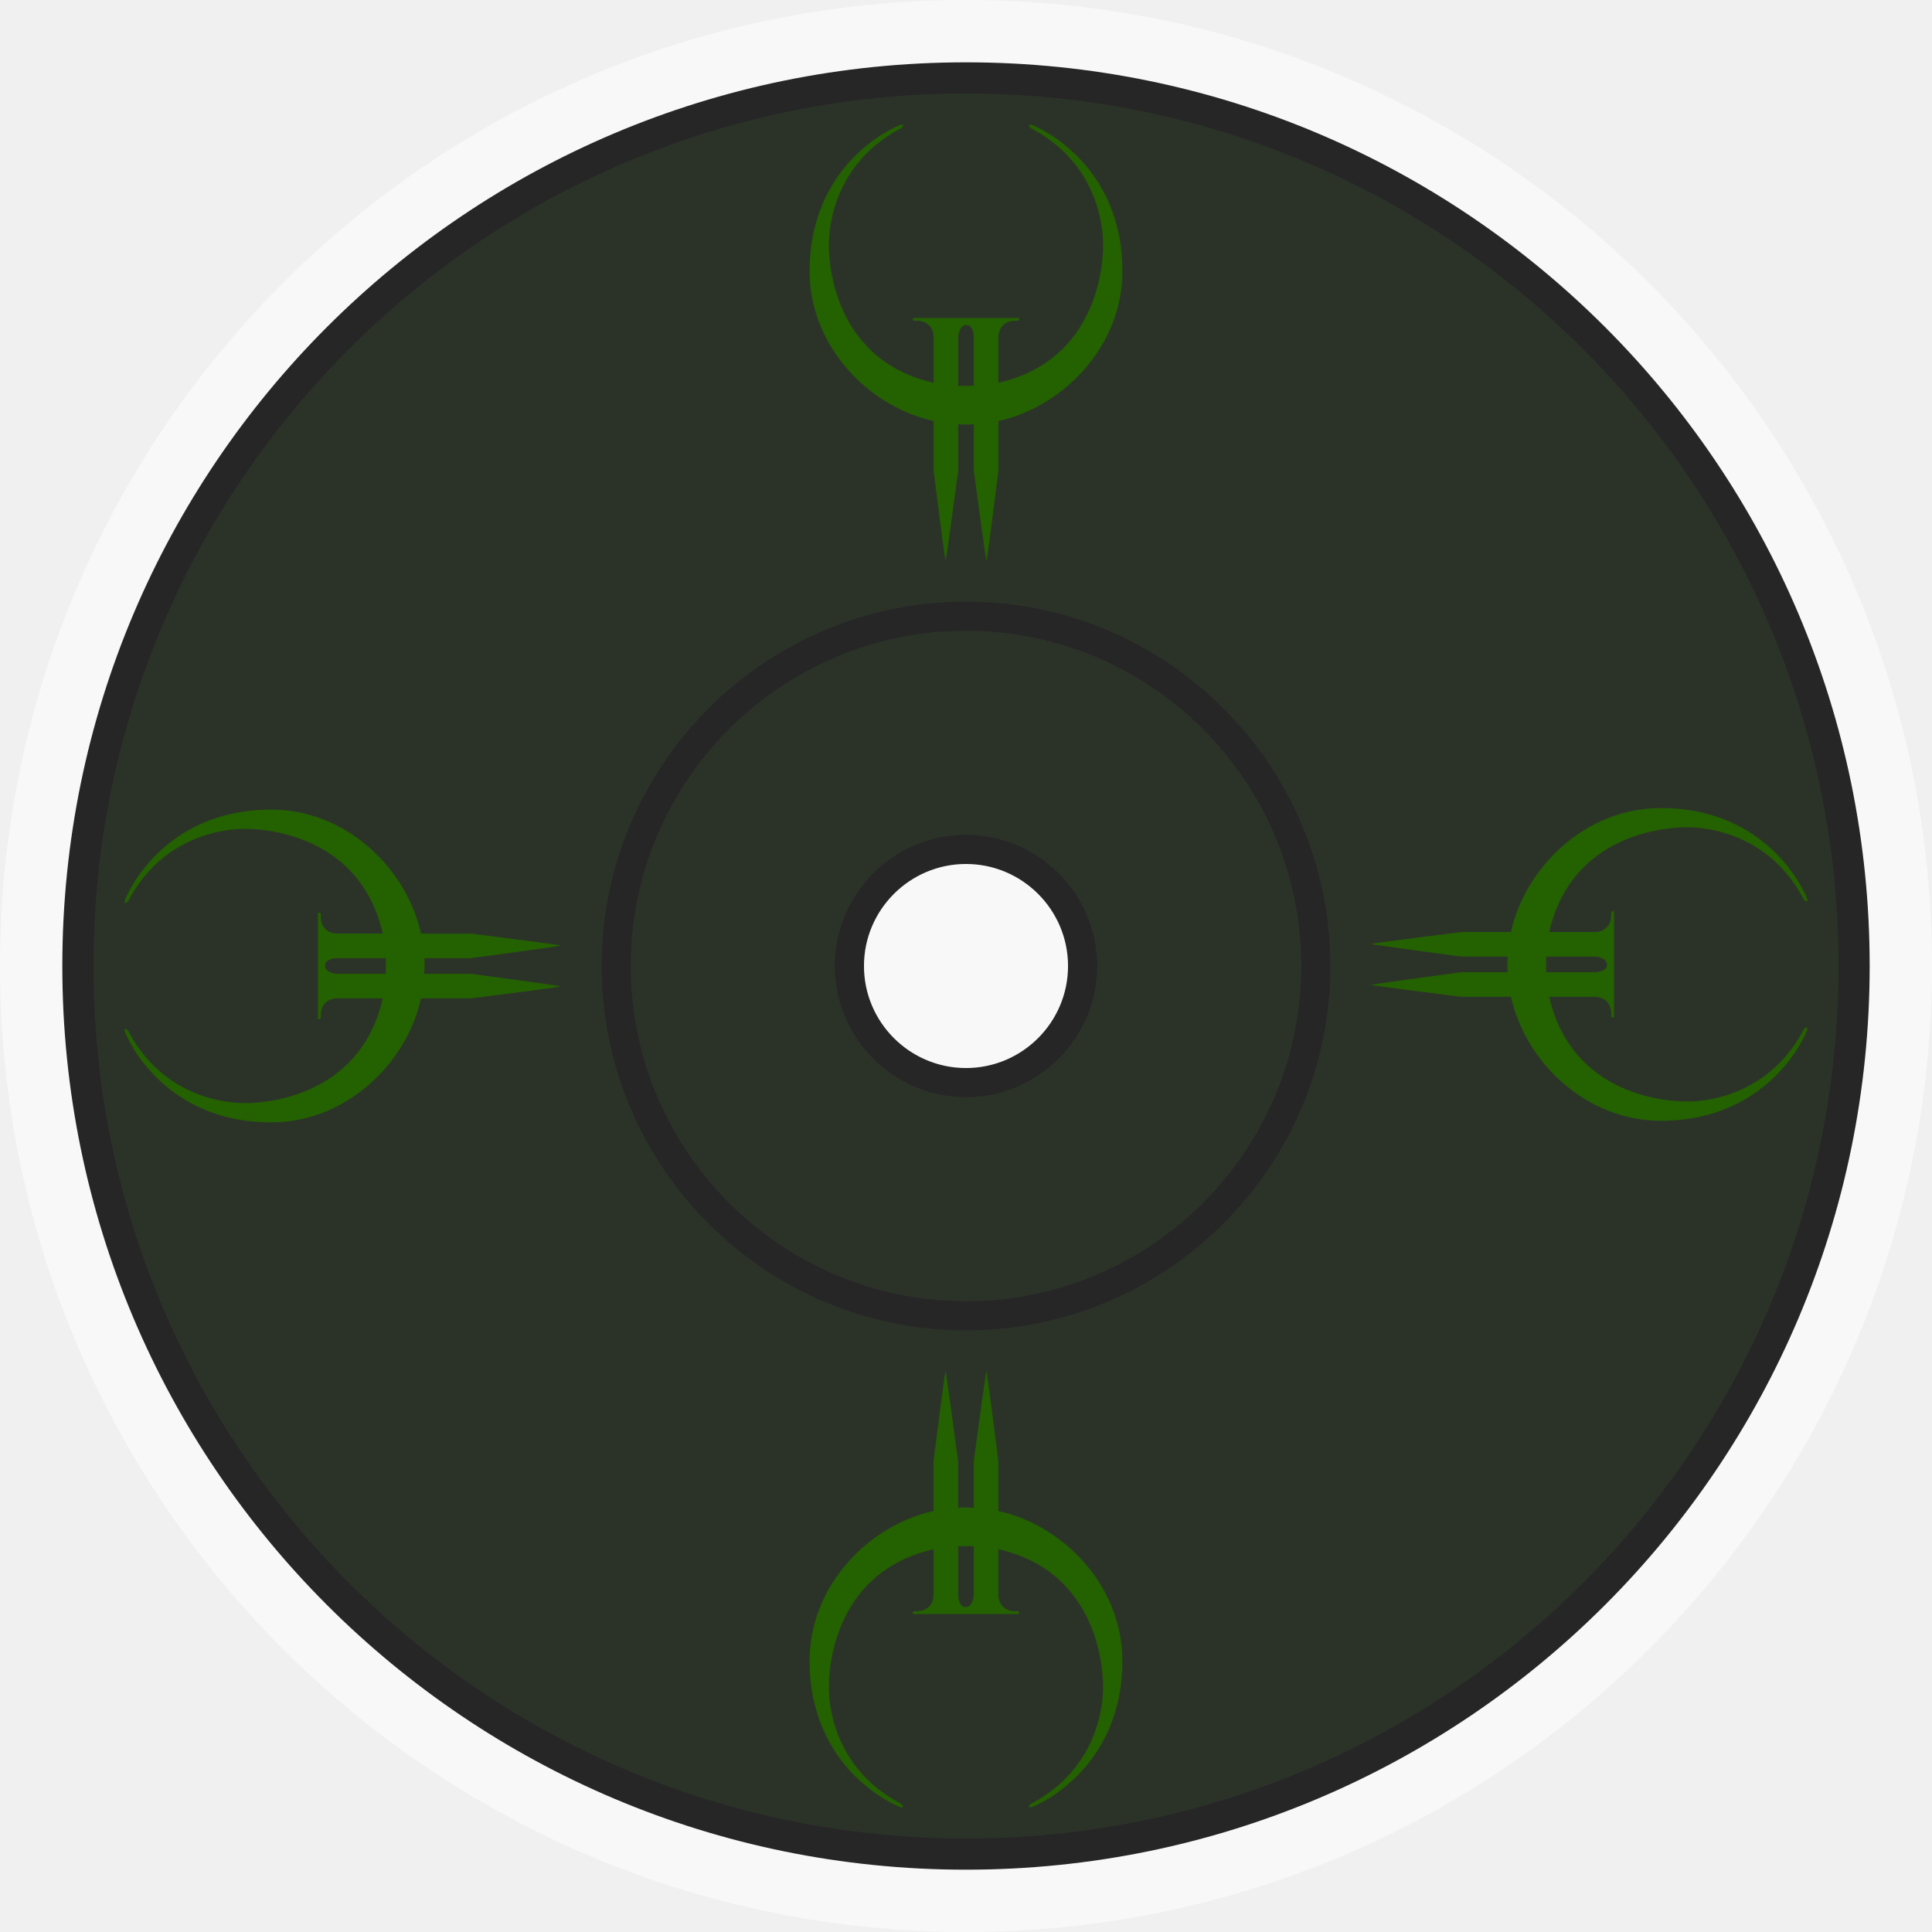
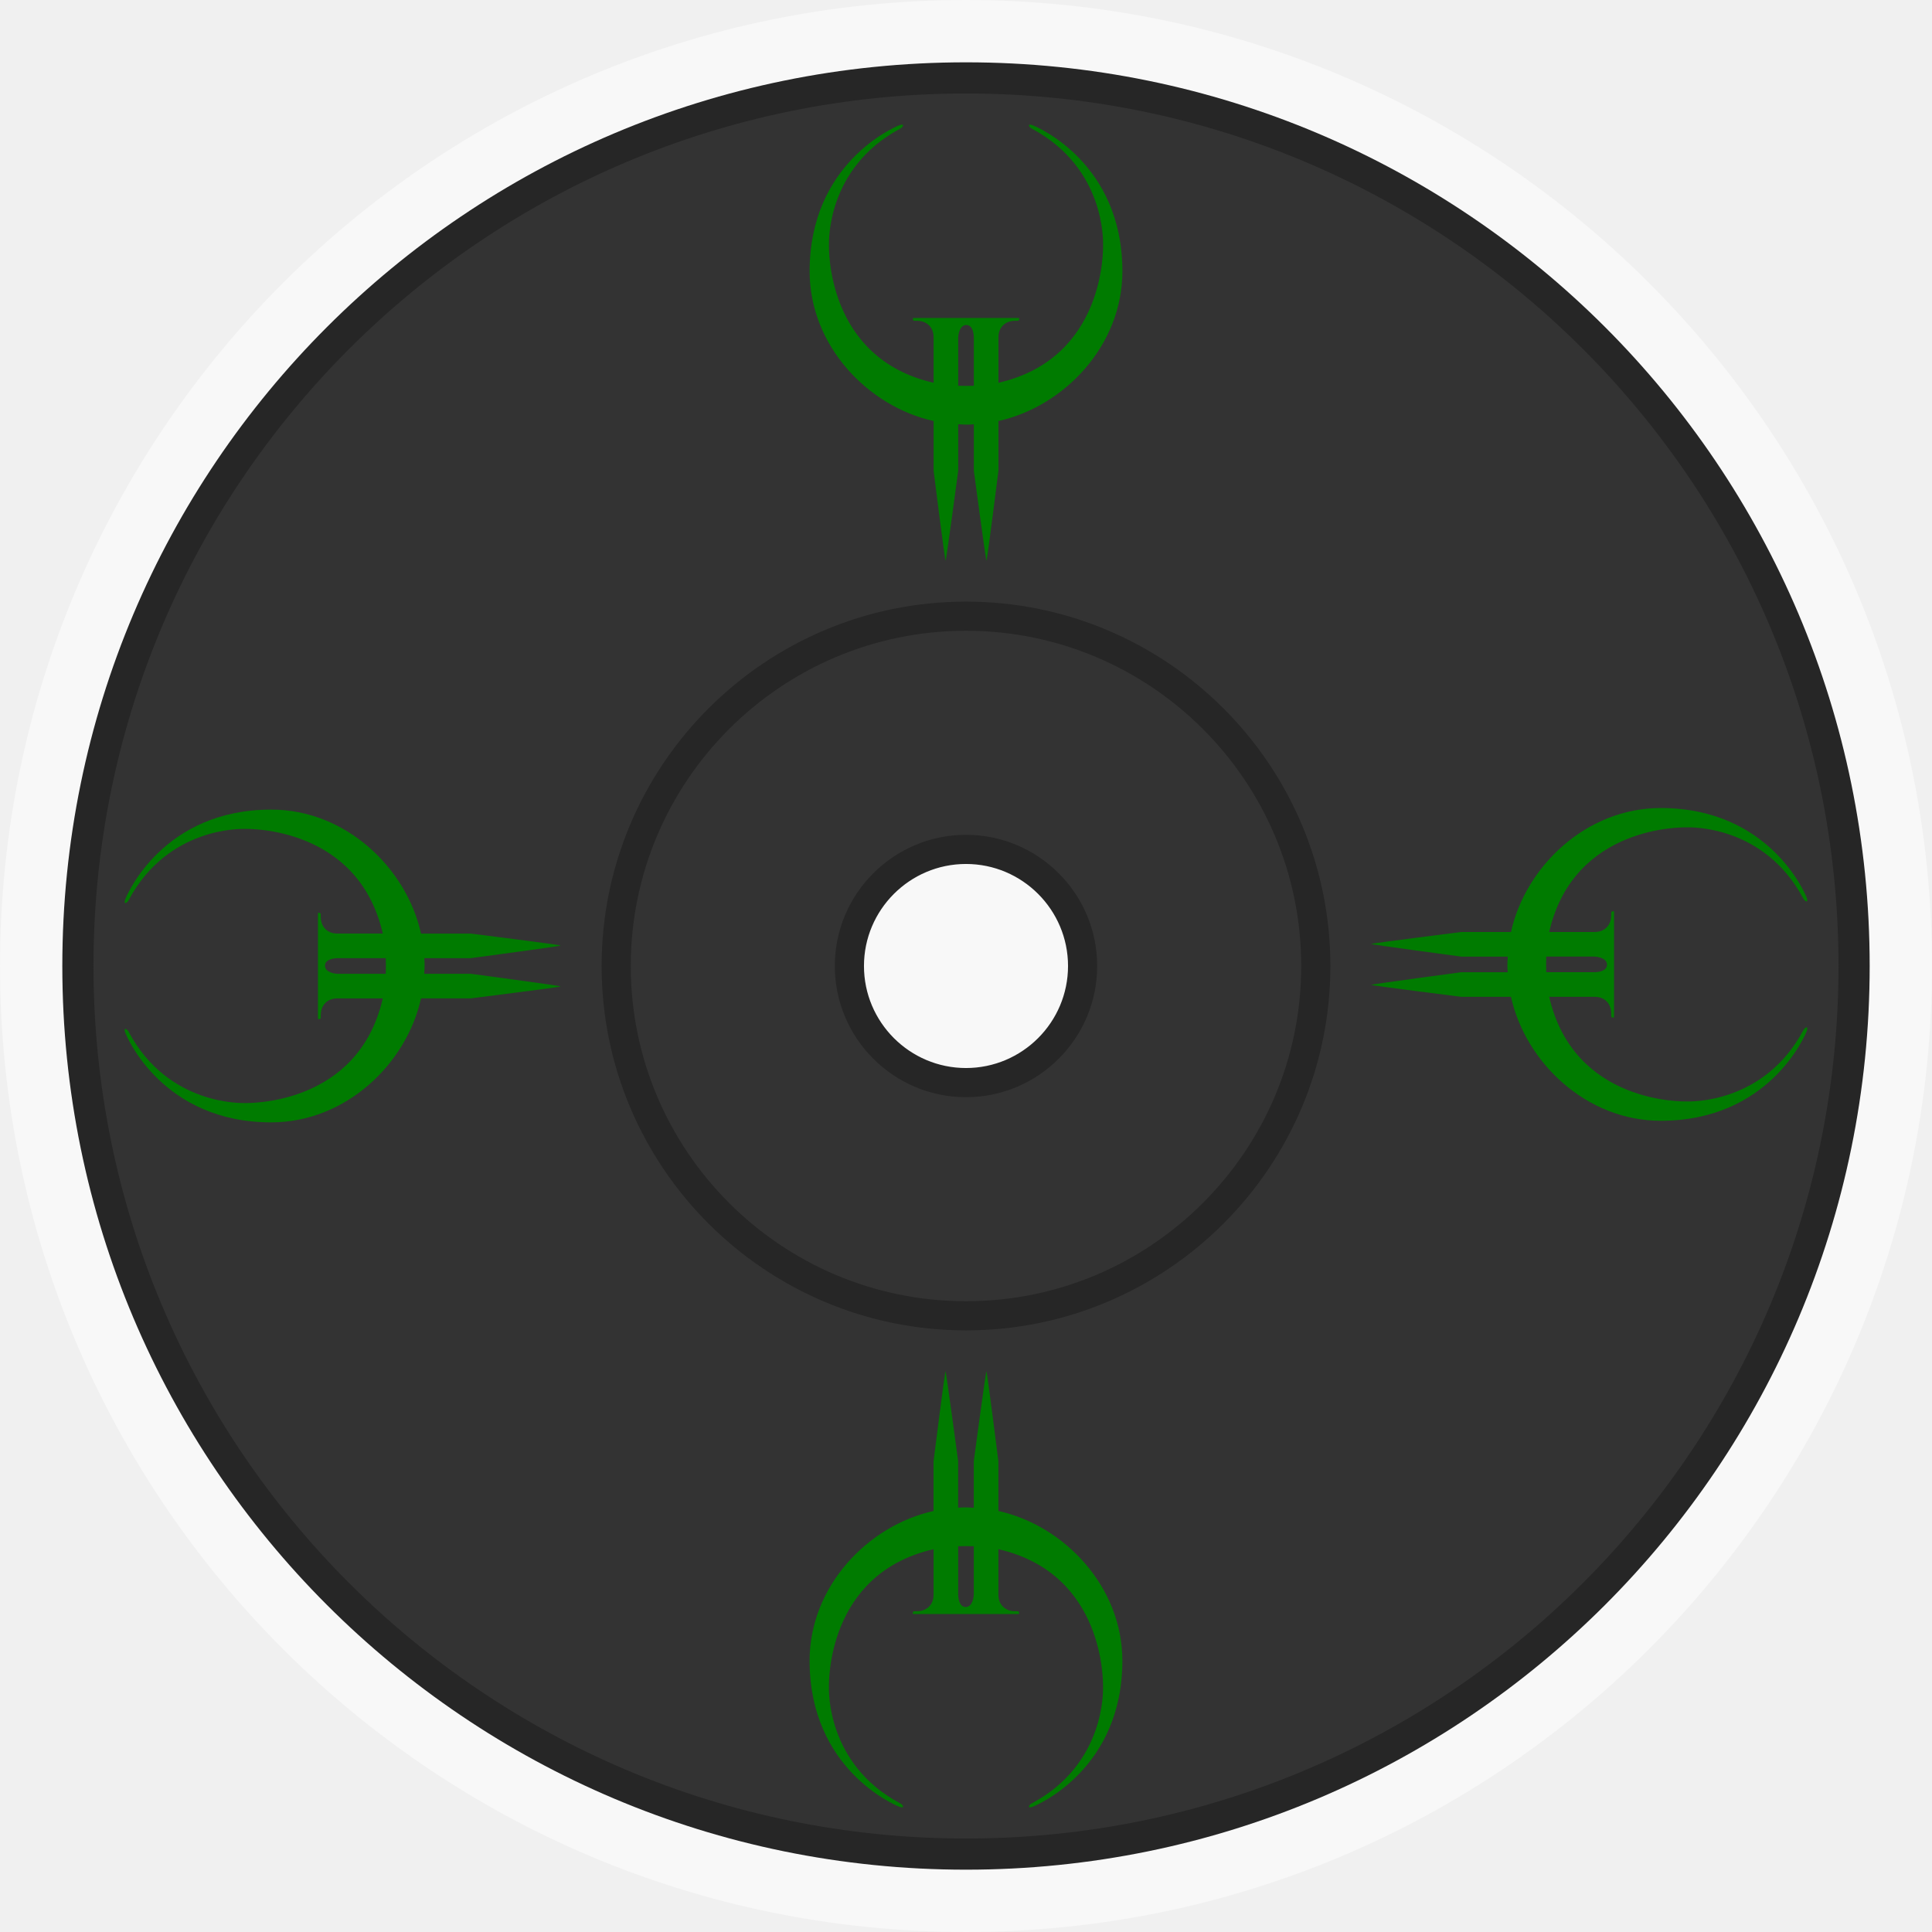
- <svg xmlns="http://www.w3.org/2000/svg" version="1.1" id="svg2" x="0px" y="0px" width="330.666px" height="330.666px" viewBox="0 0 330.666 330.666" enable-background="new 0 0 330.666 330.666" xml:space="preserve">
-   <g id="g22">
- </g>
-   <g id="g20">
-     <g id="g34">
-       <g id="g32" opacity="0.5">
-         <g id="g30" transform="translate(252,128)">
-           <path id="path28" fill="#FFFFFF" d="M78.666,37.333c0,91.311-74.021,165.333-165.333,165.333      C-177.978,202.666-252,128.644-252,37.333C-252-53.978-177.977-128-86.667-128C4.643-128,78.666-53.977,78.666,37.333" />
+ <svg xmlns="http://www.w3.org/2000/svg" viewBox="0 0 330.667 330.667" height="330.667" width="330.667" xml:space="preserve" id="svg2" version="1.1">
+   <defs id="defs6">
+     <clipPath id="clipPath18" clipPathUnits="userSpaceOnUse">
+       <path id="path16" d="M 0,256 H 256 V 0 H 0 Z" />
+     </clipPath>
+     <clipPath id="clipPath26" clipPathUnits="userSpaceOnUse">
+       <path id="path24" d="M 4,252 H 252 V 4 H 4 Z" />
+     </clipPath>
+   </defs>
+   <g transform="matrix(1.333333,0,0,-1.333333,-5.333333,336)" id="g10">
+     <g id="g12">
+       <g clip-path="url(#clipPath18)" id="g14">
+         <g id="g20">
+           <g id="g22" />
+           <g id="g34">
+             <g style="opacity:0.5" id="g32" clip-path="url(#clipPath26)">
+               <g id="g30" transform="translate(252,128)">
+                 <path id="path28" style="fill:#ffffff;fill-opacity:1;fill-rule:nonzero;stroke:none" d="m 0,0 c 0,-68.483 -55.517,-124 -124,-124 -68.483,0 -124,55.517 -124,124 0,68.483 55.517,124 124,124 C -55.517,124 0,68.483 0,0" />
+               </g>
+             </g>
+           </g>
+         </g>
+         <g transform="translate(128,142.9678)" id="g36">
+           <path id="path38" style="fill:#262626;fill-opacity:1;fill-rule:nonzero;stroke:none" d="m 0,0 c 8.267,0 14.968,-6.701 14.968,-14.968 0,-8.266 -6.701,-14.968 -14.968,-14.968 -8.267,0 -14.968,6.702 -14.968,14.968 C -14.968,-6.701 -8.267,0 0,0 m 0,101.032 c -64.065,0 -116,-51.935 -116,-116 0,-64.065 51.935,-116 116,-116 64.065,0 116,51.935 116,116 0,64.065 -51.935,116 -116,116" />
+         </g>
+         <g transform="translate(128,142.9331)" id="g40">
+           <path id="path42" style="fill:#333333;fill-opacity:1;fill-rule:nonzero;stroke:none" d="m 0,0 c 8.247,0 14.934,-6.686 14.934,-14.933 0,-8.247 -6.687,-14.934 -14.934,-14.934 -8.248,0 -14.933,6.687 -14.933,14.934 C -14.933,-6.686 -8.248,0 0,0 m 0,97.067 c -61.856,0 -112,-50.144 -112,-112 0,-61.856 50.144,-112 112,-112 61.855,0 112,50.144 112,112 0,61.856 -50.145,112 -112,112" />
+         </g>
+         <g transform="translate(128,142.9678)" id="g44">
+           <path id="path46" style="fill:#333333;fill-opacity:1;fill-rule:nonzero;stroke:none" d="m 0,0 c 8.267,0 14.968,-6.701 14.968,-14.968 0,-8.266 -6.701,-14.968 -14.968,-14.968 -8.267,0 -14.968,6.702 -14.968,14.968 C -14.968,-6.701 -8.267,0 0,0 m 0,29.936 c -24.799,0 -44.903,-20.104 -44.903,-44.904 0,-24.8 20.104,-44.903 44.903,-44.903 24.8,0 44.903,20.103 44.903,44.903 C 44.903,9.832 24.8,29.936 0,29.936" />
+         </g>
+         <g transform="translate(128,141.0967)" id="g48">
+           <path id="path50" style="fill:#262626;fill-opacity:1;fill-rule:nonzero;stroke:none" d="m 0,0 c -7.221,0 -13.097,-5.876 -13.097,-13.097 0,-7.22 5.876,-13.096 13.097,-13.096 7.221,0 13.097,5.876 13.097,13.096 C 13.097,-5.876 7.221,0 0,0 m 0,-29.936 c -9.286,0 -16.839,7.554 -16.839,16.839 0,9.286 7.553,16.839 16.839,16.839 9.285,0 16.839,-7.553 16.839,-16.839 0,-9.285 -7.554,-16.839 -16.839,-16.839 m 0,59.872 c -23.729,0 -43.032,-19.306 -43.032,-43.033 0,-23.726 19.303,-43.032 43.032,-43.032 23.729,0 43.032,19.306 43.032,43.032 C 43.032,10.63 23.729,29.936 0,29.936 m 0,-89.807 c -25.792,0 -46.774,20.982 -46.774,46.774 0,25.792 20.982,46.775 46.774,46.775 25.792,0 46.774,-20.983 46.774,-46.775 0,-25.792 -20.982,-46.774 -46.774,-46.774" />
+         </g>
+         <g transform="translate(128.002,202.4658)" id="g52">
+           <path id="path54" style="fill:#007b00;fill-opacity:1;fill-rule:nonzero;stroke:none" d="M 0,0 C -0.214,0 -0.604,0.007 -1.002,0.017 V 6.24 c 0,0.18 0.128,1.577 1.042,1.577 0.913,0 0.962,-1.395 0.962,-1.577 V 0.017 C 0.603,0.007 0.214,0 0,0 m 20.074,14.712 c 0,13.888 -10.891,18.517 -11.557,18.759 -0.666,0.242 -0.485,-0.273 0,-0.485 9.379,-5.052 9.077,-14.462 9.077,-14.886 0,-0.406 0.359,-14.547 -13.433,-17.701 V 6.24 c 0,1.361 0.964,2.121 2.142,2.121 h 0.351 c 0.114,0 0.137,0.091 0.137,0.091 l 0.046,0.182 c 0,0 0.022,0.086 -0.148,0.086 H -6.688 c -0.171,0 -0.147,-0.086 -0.147,-0.086 L -6.79,8.452 c 0,0 0.022,-0.091 0.137,-0.091 h 0.351 c 1.178,0 2.142,-0.76 2.142,-2.121 V 0.399 c -13.792,3.154 -13.433,17.295 -13.433,17.701 0,0.424 -0.302,9.834 9.077,14.886 0.485,0.212 0.666,0.727 0,0.485 -0.666,-0.242 -11.558,-4.871 -11.558,-18.759 0,-9.569 7.505,-17.364 15.915,-19.221 v -6.388 c 0,0 1.458,-11.569 1.534,-11.569 0.076,0 1.625,11.569 1.625,11.569 v 5.974 c 0.404,-0.025 0.843,-0.048 1.119,-0.048 0.24,0 0.571,0.017 0.885,0.039 v -5.965 c 0,0 1.547,-11.569 1.622,-11.569 0.077,0 1.535,11.57 1.535,11.57 v 6.388 c 8.409,1.857 15.913,9.651 15.913,19.22" />
+         </g>
+         <g transform="translate(127.999,53.5342)" id="g56">
+           <path id="path58" style="fill:#007b00;fill-opacity:1;fill-rule:nonzero;stroke:none" d="m 0,0 c 0.214,0 0.604,-0.007 1.001,-0.017 v -6.222 c 0,-0.182 -0.127,-1.578 -1.041,-1.578 -0.914,0 -0.962,1.395 -0.962,1.578 v 6.222 C -0.603,-0.007 -0.215,0 0,0 m -20.075,-14.712 c 0,-13.888 10.892,-18.517 11.558,-18.759 0.666,-0.242 0.484,0.272 0,0.485 -9.379,5.051 -9.077,14.462 -9.077,14.885 0,0.407 -0.36,14.548 13.433,17.703 v -5.841 c 0,-1.362 -0.964,-2.121 -2.142,-2.121 h -0.352 c -0.113,0 -0.137,-0.091 -0.137,-0.091 l -0.045,-0.182 c 0,0 -0.023,-0.086 0.148,-0.086 H 6.687 c 0.171,0 0.148,0.086 0.148,0.086 l -0.046,0.182 c 0,0 -0.022,0.091 -0.137,0.091 H 6.301 c -1.178,0 -2.142,0.759 -2.142,2.121 v 5.841 c 13.792,-3.155 13.433,-17.296 13.433,-17.703 0,-0.422 0.303,-9.833 -9.076,-14.885 -0.485,-0.212 -0.667,-0.727 0,-0.485 0.665,0.242 11.557,4.871 11.557,18.759 0,9.569 -7.505,17.364 -15.915,19.222 v 6.387 c 0,0 -1.458,11.57 -1.535,11.57 -0.075,0 -1.624,-11.57 -1.624,-11.57 V 4.923 C 0.596,4.948 0.156,4.971 -0.12,4.971 c -0.24,0 -0.571,-0.017 -0.885,-0.038 v 5.964 c 0,0 -1.549,11.57 -1.625,11.57 -0.076,0 -1.534,-11.57 -1.534,-11.57 V 4.51 c -8.407,-1.859 -15.911,-9.654 -15.911,-19.222" />
+         </g>
+         <g transform="translate(202.4658,128.2061)" id="g60">
+           <path id="path62" style="fill:#007b00;fill-opacity:1;fill-rule:nonzero;stroke:none" d="m 0,0 c 0,0.214 0.007,0.604 0.017,1.002 h 6.222 c 0.182,0 1.578,-0.128 1.578,-1.042 0,-0.913 -1.395,-0.963 -1.578,-0.963 H 0.017 C 0.007,-0.604 0,-0.215 0,0 m 14.712,-20.074 c 13.888,0 18.517,10.89 18.759,11.556 0.242,0.666 -0.272,0.485 -0.485,0 -5.051,-9.378 -14.462,-9.077 -14.885,-9.077 -0.407,0 -14.548,-0.359 -17.703,13.434 h 5.841 c 1.362,0 2.121,-0.964 2.121,-2.143 v -0.351 c 0,-0.114 0.091,-0.137 0.091,-0.137 l 0.182,-0.046 c 0,0 0.086,-0.021 0.086,0.148 V 6.687 c 0,0.171 -0.086,0.147 -0.086,0.147 L 8.451,6.789 c 0,0 -0.091,-0.023 -0.091,-0.137 V 6.301 C 8.36,5.123 7.601,4.159 6.239,4.159 H 0.398 c 3.155,13.792 17.296,13.433 17.703,13.433 0.422,0 9.833,0.302 14.885,-9.077 0.212,-0.485 0.727,-0.666 0.485,0 C 33.229,9.181 28.6,20.073 14.712,20.073 5.143,20.073 -2.652,12.568 -4.51,4.158 h -6.387 c 0,0 -11.57,-1.458 -11.57,-1.534 0,-0.077 11.57,-1.625 11.57,-1.625 h 5.974 C -4.948,0.595 -4.971,0.156 -4.971,-0.12 c 0,-0.24 0.017,-0.57 0.038,-0.885 h -5.964 c 0,0 -11.57,-1.548 -11.57,-1.625 0,-0.076 11.57,-1.533 11.57,-1.533 h 6.387 c 1.859,-8.408 9.653,-15.911 19.222,-15.911" />
+         </g>
+         <g transform="translate(53.5352,128.002)" id="g64">
+           <path id="path66" style="fill:#007b00;fill-opacity:1;fill-rule:nonzero;stroke:none" d="M 0,0 C 0,-0.214 -0.007,-0.604 -0.017,-1.002 H -6.24 c -0.181,0 -1.577,0.128 -1.577,1.042 0,0.913 1.395,0.962 1.577,0.962 h 6.223 C -0.007,0.604 0,0.214 0,0 m -14.713,20.075 c -13.888,0 -18.516,-10.891 -18.759,-11.557 -0.242,-0.666 0.273,-0.485 0.485,0 5.052,9.379 14.462,9.077 14.886,9.077 0.406,0 14.547,0.359 17.701,-13.433 h -5.841 c -1.361,0 -2.121,0.963 -2.121,2.142 v 0.351 c 0,0.114 -0.091,0.137 -0.091,0.137 l -0.182,0.046 c 0,0 -0.086,0.022 -0.086,-0.148 V -6.687 c 0,-0.171 0.086,-0.148 0.086,-0.148 l 0.182,0.046 c 0,0 0.091,0.022 0.091,0.137 v 0.351 c 0,1.179 0.76,2.142 2.121,2.142 H -0.4 c -3.154,-13.792 -17.295,-13.433 -17.701,-13.433 -0.424,0 -9.834,-0.303 -14.886,9.077 -0.212,0.485 -0.727,0.666 -0.485,0 0.243,-0.666 4.871,-11.558 18.759,-11.558 9.569,0 17.364,7.505 19.221,15.915 h 6.388 c 0,0 11.569,1.458 11.569,1.535 0,0.075 -11.569,1.624 -11.569,1.624 H 4.922 c 0.025,0.403 0.048,0.843 0.048,1.119 0,0.24 -0.017,0.571 -0.039,0.885 h 5.965 c 0,0 11.569,1.546 11.569,1.621 0,0.077 -11.569,1.535 -11.569,1.535 H 4.508 c -1.857,8.41 -9.652,15.914 -19.221,15.914" />
        </g>
      </g>
    </g>
  </g>
-   <g id="g36" transform="translate(128,142.9677)">
-     <path id="path38" fill="#262626" d="M37.333,2.409c11.021,0,19.957,8.935,19.957,19.957c0,11.021-8.936,19.957-19.957,19.957   c-11.021,0-19.957-8.936-19.957-19.957C17.376,11.343,26.312,2.409,37.333,2.409 M37.333-132.3   c-85.42,0-154.667,69.246-154.667,154.666c0,85.421,69.247,154.667,154.667,154.667s154.666-69.246,154.666-154.667   C191.999-63.054,122.753-132.3,37.333-132.3" />
-   </g>
-   <g id="g40" transform="translate(128,142.9333)">
-     <path id="path42" fill="#2B3329" d="M37.333,2.489c10.996,0,19.911,8.915,19.911,19.911c0,10.997-8.915,19.912-19.911,19.912   s-19.91-8.915-19.91-19.912C17.423,11.404,26.337,2.489,37.333,2.489 M37.333-126.934C-45.141-126.934-112-60.075-112,22.4   c0,82.474,66.858,149.333,149.333,149.333c82.476,0,149.333-66.859,149.333-149.333C186.666-60.075,119.808-126.934,37.333-126.934   " />
-   </g>
-   <g id="g44" transform="translate(128,142.9677)">
-     <path id="path46" fill="#2B3329" d="M37.333,2.409c11.021,0,19.957,8.935,19.957,19.957c0,11.021-8.936,19.957-19.957,19.957   c-11.021,0-19.957-8.936-19.957-19.957C17.376,11.343,26.312,2.409,37.333,2.409 M37.333-37.505   c-33.064,0-59.871,26.804-59.871,59.87c0,33.065,26.807,59.872,59.871,59.872c33.065,0,59.871-26.807,59.871-59.872   C97.204-10.701,70.399-37.505,37.333-37.505" />
-   </g>
-   <g id="g48" transform="translate(128,141.0968)">
-     <path id="path50" fill="#262626" d="M37.333,6.775c-9.628,0-17.463,7.834-17.463,17.462c0,9.628,7.835,17.463,17.463,17.463   s17.463-7.835,17.463-17.463C54.796,14.609,46.961,6.775,37.333,6.775 M37.333,46.687c-12.38,0-22.452-10.07-22.452-22.45   c0-12.381,10.072-22.451,22.452-22.451s22.452,10.07,22.452,22.451C59.785,36.616,49.713,46.687,37.333,46.687 M37.333-33.14   c-31.639,0-57.376,25.74-57.376,57.376c0,31.637,25.737,57.376,57.376,57.376c31.64,0,57.376-25.739,57.376-57.376   C94.709-7.399,68.972-33.14,37.333-33.14 M37.333,86.601c-34.39,0-62.365-27.977-62.365-62.364   c0-34.388,27.977-62.366,62.365-62.366c34.39,0,62.365,27.977,62.365,62.365C99.698,58.624,71.723,86.601,37.333,86.601" />
-   </g>
-   <g>
-     <path fill="#246100" d="M192.101,46.43c0-18.517-14.522-24.689-15.41-25.012c-0.888-0.323-0.646,0.363,0,0.646   c12.506,6.737,12.103,19.283,12.103,19.848c0,0.541,0.479,19.396-17.911,23.602v-7.788c0-1.815,1.285-2.828,2.856-2.828   c0.213,0,0.297,0,0.469,0c0.151,0,0.182-0.122,0.182-0.122l0.061-0.242c0,0,0.03-0.115-0.197-0.115c-0.13,0-17.706,0-17.836,0   c-0.228,0-0.197,0.115-0.197,0.115l0.061,0.242c0,0,0.03,0.122,0.182,0.122c0.172,0,0.256,0,0.469,0   c1.571,0,2.856,1.013,2.856,2.828v7.788c-18.39-4.206-17.911-23.061-17.911-23.602c0-0.565-0.403-13.111,12.103-19.848   c0.646-0.283,0.888-0.969,0-0.646c-0.888,0.323-15.411,6.495-15.411,25.012c0,12.759,10.006,23.152,21.22,25.628v8.517   c0,0,1.944,15.426,2.046,15.426c0.101,0,2.166-15.426,2.166-15.426s0-3.613,0-7.965c0.538,0.033,1.124,0.063,1.492,0.063   c0.32,0,0.761-0.022,1.18-0.051c0,4.347,0,7.953,0,7.953S168.736,96,168.837,96c0.102,0,2.046-15.426,2.046-15.426v-8.517   C182.096,69.581,192.101,59.188,192.101,46.43z M165.335,66.046c-0.286,0-0.806-0.01-1.336-0.023c0-4.44,0-8.199,0-8.297   c0-0.241,0.171-2.103,1.389-2.103s1.283,1.86,1.283,2.103c0,0.098,0,3.856,0,8.297C166.139,66.036,165.621,66.046,165.335,66.046z" />
-     <path fill="#246100" d="M138.565,284.237c0,18.517,14.522,24.689,15.41,25.012c0.888,0.323,0.646-0.362,0-0.646   c-12.506-6.736-12.103-19.283-12.103-19.848c0-0.541-0.479-19.396,17.911-23.603v7.788c0,1.815-1.285,2.828-2.856,2.828   c-0.213,0-0.297,0-0.469,0c-0.151,0-0.182,0.122-0.182,0.122l-0.061,0.242c0,0-0.03,0.115,0.197,0.115c0.13,0,17.707,0,17.835,0   c0.229,0,0.197-0.115,0.197-0.115l-0.061-0.242c0,0-0.029-0.122-0.182-0.122c-0.172,0-0.256,0-0.469,0   c-1.57,0-2.855-1.013-2.855-2.828v-7.788c18.389,4.206,17.91,23.062,17.91,23.603c0,0.564,0.404,13.111-12.102,19.848   c-0.646,0.283-0.889,0.969,0,0.646c0.887-0.322,15.41-6.495,15.41-25.012c0-12.759-10.006-23.152-21.219-25.628v-8.517   c0,0-1.945-15.426-2.047-15.426c-0.1,0-2.166,15.426-2.166,15.426s0,3.613,0,7.965c-0.537-0.033-1.124-0.063-1.492-0.063   c-0.32,0-0.761,0.022-1.18,0.051c0-4.347,0-7.953,0-7.953s-2.065-15.426-2.166-15.426c-0.102,0-2.046,15.426-2.046,15.426v8.517   C148.57,261.086,138.565,271.479,138.565,284.237z M165.331,264.621c0.286,0,0.806,0.01,1.335,0.023c0,4.44,0,8.199,0,8.297   c0,0.241-0.17,2.103-1.388,2.103c-1.218,0-1.283-1.86-1.283-2.103c0-0.098,0-3.856,0-8.297   C164.527,264.631,165.045,264.621,165.331,264.621z" />
-     <path fill="#246100" d="M284.236,191.825c18.517,0,24.689-14.521,25.012-15.41c0.323-0.887-0.362-0.645-0.646,0   c-6.736,12.506-19.283,12.104-19.848,12.104c-0.541,0-19.396,0.479-23.603-17.912h7.788c1.815,0,2.828,1.285,2.828,2.857   c0,0.213,0,0.297,0,0.469c0,0.15,0.122,0.182,0.122,0.182l0.242,0.061c0,0,0.115,0.029,0.115-0.197c0-0.131,0-17.707,0-17.836   c0-0.228-0.115-0.197-0.115-0.197l-0.242,0.061c0,0-0.122,0.03-0.122,0.182c0,0.172,0,0.256,0,0.469   c0,1.571-1.013,2.856-2.828,2.856h-7.788c4.206-18.39,23.062-17.911,23.603-17.911c0.564,0,13.111-0.403,19.848,12.103   c0.283,0.646,0.969,0.888,0.646,0c-0.322-0.888-6.495-15.411-25.012-15.411c-12.759,0-23.152,10.006-25.628,21.22h-8.517   c0,0-15.426,1.944-15.426,2.046c0,0.101,15.426,2.166,15.426,2.166s3.613,0,7.965,0c-0.033,0.538-0.063,1.124-0.063,1.492   c0,0.32,0.022,0.76,0.051,1.18c-4.347,0-7.953,0-7.953,0s-15.426,2.064-15.426,2.166s15.426,2.045,15.426,2.045h8.517   C261.085,181.821,271.477,191.825,284.236,191.825z M264.62,165.059c0-0.286,0.01-0.806,0.023-1.336c4.44,0,8.199,0,8.297,0   c0.241,0,2.103,0.171,2.103,1.389c0,1.217-1.86,1.284-2.103,1.284c-0.098,0-3.856,0-8.297,0   C264.63,165.864,264.62,165.345,264.62,165.059z" />
-     <path fill="#246100" d="M46.429,138.564c-18.517,0-24.689,14.522-25.012,15.41c-0.323,0.888,0.363,0.646,0.646,0   c6.737-12.506,19.283-12.103,19.848-12.103c0.541,0,19.396-0.479,23.602,17.911h-7.788c-1.815,0-2.828-1.285-2.828-2.856   c0-0.213,0-0.297,0-0.469c0-0.151-0.122-0.182-0.122-0.182l-0.242-0.061c0,0-0.115-0.03-0.115,0.197c0,0.13,0,17.706,0,17.836   c0,0.228,0.115,0.197,0.115,0.197l0.242-0.061c0,0,0.122-0.03,0.122-0.182c0-0.172,0-0.256,0-0.469   c0-1.571,1.013-2.856,2.828-2.856h7.788c-4.206,18.39-23.061,17.911-23.602,17.911c-0.565,0-13.111,0.403-19.848-12.103   c-0.283-0.646-0.969-0.888-0.646,0c0.323,0.888,6.495,15.411,25.012,15.411c12.759,0,23.152-10.006,25.628-21.22h8.517   c0,0,15.426-1.944,15.426-2.046c0-0.101-15.426-2.166-15.426-2.166s-3.613,0-7.965,0c0.033-0.538,0.063-1.124,0.063-1.492   c0-0.32-0.022-0.761-0.051-1.18c4.347,0,7.953,0,7.953,0S96,161.93,96,161.829c0-0.102-15.426-2.046-15.426-2.046h-8.517   C69.581,148.569,59.188,138.564,46.429,138.564z M66.046,165.331c0,0.286-0.01,0.806-0.023,1.336c-4.44,0-8.199,0-8.297,0   c-0.241,0-2.103-0.171-2.103-1.389s1.86-1.283,2.103-1.283c0.098,0,3.856,0,8.297,0C66.036,164.526,66.046,165.045,66.046,165.331z   " />
-   </g>
</svg>
